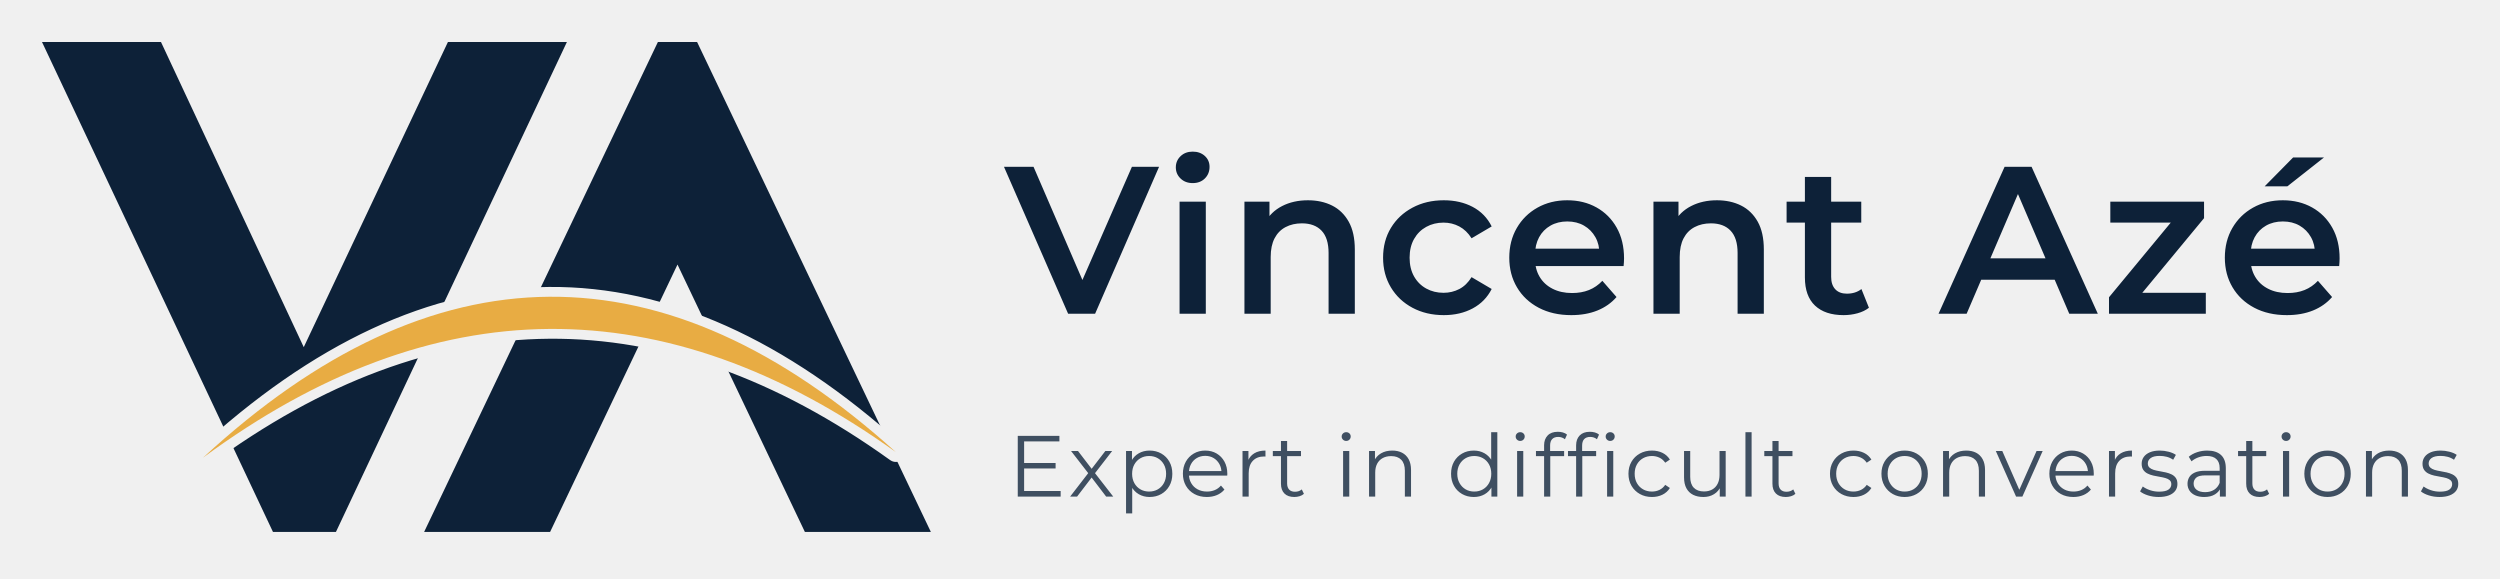
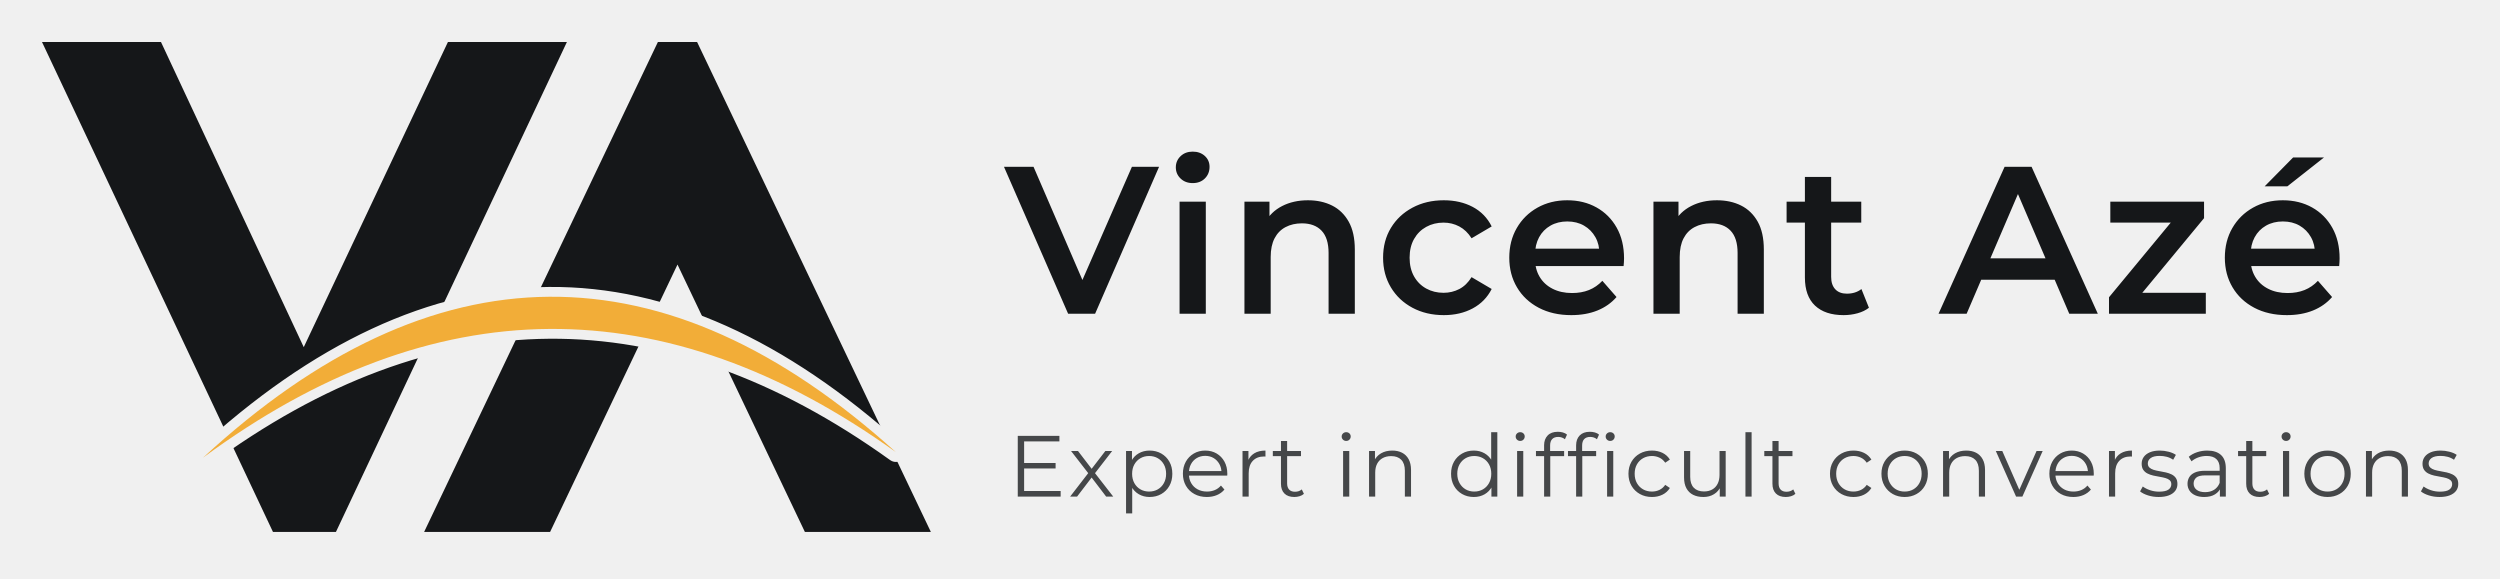
<svg xmlns="http://www.w3.org/2000/svg" viewBox="-30 -30 1786 413" width="1786" height="413" role="img" aria-label="Vincent Azé, expert in difficult conversations">
  <defs>
    <mask id="m-on-light-hd" maskUnits="userSpaceOnUse" x="-40" y="-40" width="720" height="433">
      <rect x="-40" y="-40" width="720" height="433" fill="#fff" />
      <path d="M115,297 Q362,69 610,293 Q362,115 115,297Z" fill="#000" stroke="#000" stroke-width="14" stroke-linejoin="round" />
    </mask>
  </defs>
-   <g mask="url(#m-on-light-hd)" fill="#0D2138">
+   <g mask="url(#m-on-light-hd)" fill="#151719">
    <path d="M0,0 L85,0 L187,218 L290,0 L375,0 L210,350 L165,350Z" />
    <path d="M273,350 L440,0 L468,0 L635,350 L545,350 L454,159 L363,350Z" />
  </g>
-   <path d="M115,297 Q362,69 610,293 Q362,115 115,297Z" fill="#E8AC43" />
-   <path transform="translate(688,194.15) scale(1.5)" d="M30.05 0 -0.51 -70H13.57L40.9 -6.72H32.76L60.43 -70H73.36L42.89 0Z M83.12 0V-53.39H95.62V0ZM89.37 -62.23Q85.87 -62.23 83.61 -64.4Q81.34 -66.57 81.34 -69.73Q81.34 -72.89 83.61 -75.06Q85.87 -77.22 89.37 -77.22Q92.87 -77.22 95.14 -75.17Q97.4 -73.11 97.4 -69.96Q97.4 -66.67 95.18 -64.45Q92.96 -62.23 89.37 -62.23Z M114.02 0V-53.39H125.94V-38.96L123.82 -43.39Q126.59 -48.54 131.95 -51.29Q137.31 -54.05 144.27 -54.05Q150.75 -54.05 155.76 -51.54Q160.77 -49.03 163.68 -43.85Q166.59 -38.67 166.59 -30.59V0H154.09V-28.95Q154.09 -36.06 150.76 -39.56Q147.44 -43.06 141.38 -43.06Q136.99 -43.06 133.6 -41.27Q130.21 -39.48 128.37 -35.94Q126.52 -32.41 126.52 -27.01V0Z M208.96 0.65Q200.6 0.65 194.04 -2.86Q187.48 -6.37 183.77 -12.56Q180.05 -18.75 180.05 -26.7Q180.05 -34.74 183.77 -40.88Q187.48 -47.02 194.04 -50.53Q200.6 -54.05 208.96 -54.05Q216.78 -54.05 222.75 -50.88Q228.72 -47.71 231.77 -41.59L222.19 -35.95Q219.79 -39.75 216.34 -41.58Q212.89 -43.41 208.86 -43.41Q204.27 -43.41 200.6 -41.38Q196.92 -39.36 194.8 -35.61Q192.68 -31.87 192.68 -26.7Q192.68 -21.54 194.8 -17.79Q196.92 -14.04 200.6 -12.01Q204.27 -9.98 208.86 -9.98Q212.89 -9.98 216.34 -11.77Q219.79 -13.56 222.19 -17.44L231.77 -11.8Q228.72 -5.77 222.75 -2.56Q216.78 0.65 208.96 0.65Z M269.68 0.65Q260.82 0.65 254.15 -2.87Q247.48 -6.4 243.82 -12.59Q240.15 -18.78 240.15 -26.7Q240.15 -34.66 243.73 -40.84Q247.3 -47.02 253.56 -50.53Q259.83 -54.05 267.76 -54.05Q275.6 -54.05 281.71 -50.63Q287.82 -47.21 291.31 -41Q294.81 -34.78 294.81 -26.36Q294.81 -25.59 294.75 -24.58Q294.7 -23.56 294.6 -22.71H250.15V-31H288L283.07 -28.36Q283.15 -32.95 281.18 -36.46Q279.2 -39.98 275.76 -41.97Q272.33 -43.96 267.78 -43.96Q263.24 -43.96 259.76 -41.97Q256.27 -39.98 254.34 -36.42Q252.42 -32.86 252.42 -28.1V-26.09Q252.42 -21.28 254.6 -17.61Q256.78 -13.93 260.78 -11.9Q264.77 -9.87 270.04 -9.87Q274.53 -9.87 278.11 -11.3Q281.7 -12.74 284.48 -15.69L291.23 -7.97Q287.58 -3.76 282.12 -1.55Q276.67 0.65 269.68 0.65Z M308.82 0V-53.39H320.74V-38.96L318.62 -43.39Q321.39 -48.54 326.75 -51.29Q332.11 -54.05 339.07 -54.05Q345.55 -54.05 350.56 -51.54Q355.57 -49.03 358.48 -43.85Q361.39 -38.67 361.39 -30.59V0H348.89V-28.95Q348.89 -36.06 345.56 -39.56Q342.24 -43.06 336.18 -43.06Q331.79 -43.06 328.4 -41.27Q325.01 -39.48 323.17 -35.94Q321.32 -32.41 321.32 -27.01V0Z M399.37 0.65Q390.59 0.65 385.77 -3.88Q380.95 -8.42 380.95 -17.28V-65.17H393.45V-17.57Q393.45 -13.76 395.41 -11.67Q397.37 -9.57 400.94 -9.57Q405.06 -9.57 407.87 -11.77L411.44 -2.86Q409.19 -1.1 405.97 -0.22Q402.76 0.65 399.37 0.65ZM372.23 -43.42V-53.39H407.79V-43.42Z M444.59 0 476.06 -70H488.9L520.46 0H506.86L479.82 -63.07H485.01L457.97 0ZM459.14 -16.21 462.61 -26.41H500.38L503.95 -16.21Z M525.78 0V-7.86L558.71 -47.66L561.02 -43.42H526.41V-53.39H571.05V-45.53L538.12 -5.73L535.64 -9.97H571.89V0Z M610.48 0.65Q601.62 0.65 594.95 -2.87Q588.28 -6.4 584.62 -12.59Q580.95 -18.78 580.95 -26.7Q580.95 -34.66 584.53 -40.84Q588.1 -47.02 594.36 -50.53Q600.63 -54.05 608.56 -54.05Q616.4 -54.05 622.51 -50.63Q628.62 -47.21 632.11 -41Q635.61 -34.78 635.61 -26.36Q635.61 -25.59 635.55 -24.58Q635.5 -23.56 635.4 -22.71H590.95V-31H628.8L623.87 -28.36Q623.95 -32.95 621.98 -36.46Q620 -39.98 616.56 -41.97Q613.13 -43.96 608.58 -43.96Q604.04 -43.96 600.56 -41.97Q597.07 -39.98 595.14 -36.42Q593.22 -32.86 593.22 -28.1V-26.09Q593.22 -21.28 595.4 -17.61Q597.58 -13.93 601.58 -11.9Q605.57 -9.87 610.84 -9.87Q615.33 -9.87 618.91 -11.3Q622.5 -12.74 625.28 -15.69L632.03 -7.97Q628.38 -3.76 622.92 -1.55Q617.47 0.65 610.48 0.65ZM599.92 -60.7 613.47 -74.44H628.18L610.74 -60.7Z" fill="#0D2138" />
-   <path transform="translate(690,324.76) scale(0.62)" d="M11.43 0V-70H59.42V-63.57H18.76V-6.43H60.86V0ZM18.03 -32.39V-38.71H55.03V-32.39Z M71.79 0 94.03 -28.84 93.93 -25.31 72.82 -52.55H80.82L98.1 -30.02L95.09 -30.08L112.38 -52.55H120.22L98.91 -25.02L99.01 -28.83L121.43 0H113.28L95.01 -23.96L97.83 -23.62L79.79 0Z M163.3 0.47Q156.54 0.47 151.02 -2.65Q145.51 -5.78 142.26 -11.76Q139.01 -17.75 139.01 -26.25Q139.01 -34.86 142.2 -40.82Q145.39 -46.77 150.91 -49.9Q156.42 -53.02 163.3 -53.02Q170.85 -53.02 176.78 -49.64Q182.7 -46.26 186.12 -40.25Q189.53 -34.24 189.53 -26.25Q189.53 -18.31 186.12 -12.3Q182.7 -6.29 176.78 -2.91Q170.85 0.47 163.3 0.47ZM136.21 19.4V-52.55H143.03V-36.72L142.31 -26.15L143.31 -15.58V19.4ZM162.79 -5.79Q168.37 -5.79 172.8 -8.33Q177.22 -10.87 179.8 -15.52Q182.37 -20.17 182.37 -26.25Q182.37 -32.43 179.8 -37.03Q177.22 -41.63 172.8 -44.2Q168.37 -46.76 162.79 -46.76Q157.21 -46.76 152.78 -44.2Q148.35 -41.63 145.77 -37.03Q143.2 -32.43 143.2 -26.25Q143.2 -20.17 145.77 -15.52Q148.35 -10.87 152.78 -8.33Q157.21 -5.79 162.79 -5.79Z M229.32 0.47Q221.14 0.47 214.92 -2.97Q208.69 -6.4 205.2 -12.46Q201.71 -18.53 201.71 -26.3Q201.71 -34.11 205.03 -40.13Q208.36 -46.15 214.21 -49.58Q220.05 -53.02 227.42 -53.02Q234.79 -53.02 240.55 -49.66Q246.31 -46.29 249.6 -40.27Q252.89 -34.24 252.89 -26.29Q252.89 -25.85 252.86 -25.27Q252.84 -24.68 252.78 -24.14H207.11V-29.44H249.02L246.18 -27.32Q246.23 -32.99 243.79 -37.42Q241.34 -41.86 237.13 -44.39Q232.91 -46.93 227.42 -46.93Q221.97 -46.93 217.71 -44.39Q213.44 -41.86 211.05 -37.4Q208.65 -32.93 208.65 -27.15V-25.96Q208.65 -20.05 211.3 -15.48Q213.94 -10.92 218.66 -8.35Q223.38 -5.79 229.49 -5.79Q234.35 -5.79 238.49 -7.51Q242.63 -9.23 245.56 -12.72L249.57 -8.09Q246.05 -3.89 240.83 -1.71Q235.6 0.47 229.32 0.47Z M270.41 0V-52.55H277.23V-38.19L276.52 -40.7Q278.73 -46.65 283.93 -49.84Q289.12 -53.02 296.85 -53.02V-46.09Q296.41 -46.15 296 -46.18Q295.6 -46.2 295.17 -46.2Q286.95 -46.2 282.23 -41.16Q277.51 -36.12 277.51 -26.84V0Z M330.1 0.47Q322.7 0.47 318.7 -3.54Q314.71 -7.55 314.71 -14.84V-64.08H321.81V-15.22Q321.81 -10.57 324.14 -8.07Q326.47 -5.57 330.88 -5.57Q335.57 -5.57 338.69 -8.26L341.16 -3.17Q339.14 -1.33 336.16 -0.43Q333.18 0.47 330.1 0.47ZM305.33 -46.63V-52.55H337.78V-46.63Z M386.31 0V-52.55H393.41V0ZM389.86 -64.13Q387.67 -64.13 386.17 -65.61Q384.66 -67.09 384.66 -69.17Q384.66 -71.29 386.17 -72.74Q387.67 -74.2 389.86 -74.2Q392.1 -74.2 393.58 -72.8Q395.07 -71.4 395.07 -69.28Q395.07 -67.15 393.61 -65.64Q392.15 -64.13 389.86 -64.13Z M416.21 0V-52.55H423.03V-38.13L421.92 -40.76Q424.45 -46.54 429.91 -49.78Q435.37 -53.02 442.97 -53.02Q449.43 -53.02 454.26 -50.54Q459.08 -48.06 461.83 -43.06Q464.58 -38.07 464.58 -30.5V0H457.48V-29.76Q457.48 -38.12 453.35 -42.38Q449.21 -46.64 441.71 -46.64Q436.1 -46.64 431.94 -44.38Q427.78 -42.11 425.54 -37.87Q423.31 -33.62 423.31 -27.59V0Z M536.94 0.47Q529.44 0.47 523.49 -2.91Q517.53 -6.29 514.12 -12.32Q510.71 -18.36 510.71 -26.3Q510.71 -34.28 514.12 -40.27Q517.53 -46.26 523.49 -49.64Q529.44 -53.02 536.94 -53.02Q543.76 -53.02 549.24 -49.9Q554.73 -46.77 557.98 -40.84Q561.23 -34.9 561.23 -26.3Q561.23 -17.79 558.04 -11.78Q554.84 -5.78 549.36 -2.65Q543.87 0.47 536.94 0.47ZM537.45 -5.79Q543.03 -5.79 547.46 -8.35Q551.89 -10.92 554.46 -15.57Q557.04 -20.22 557.04 -26.3Q557.04 -32.48 554.46 -37.08Q551.89 -41.68 547.46 -44.22Q543.03 -46.76 537.45 -46.76Q531.87 -46.76 527.46 -44.22Q523.06 -41.68 520.46 -37.08Q517.86 -32.48 517.86 -26.3Q517.86 -20.22 520.46 -15.57Q523.06 -10.92 527.46 -8.35Q531.87 -5.79 537.45 -5.79ZM557.21 0V-15.83L557.92 -26.4L556.92 -36.97V-74.2H564.02V0Z M586.81 0V-52.55H593.91V0ZM590.36 -64.13Q588.17 -64.13 586.67 -65.61Q585.16 -67.09 585.16 -69.17Q585.16 -71.29 586.67 -72.74Q588.17 -74.2 590.36 -74.2Q592.6 -74.2 594.08 -72.8Q595.57 -71.4 595.57 -69.28Q595.57 -67.15 594.11 -65.64Q592.65 -64.13 590.36 -64.13Z M617.91 0V-59.08Q617.91 -66.14 622.01 -70.41Q626.11 -74.67 633.75 -74.67Q636.78 -74.67 639.59 -73.88Q642.39 -73.1 644.31 -71.42L641.89 -66.06Q640.4 -67.37 638.38 -68.06Q636.35 -68.75 634.14 -68.75Q629.56 -68.75 627.2 -66.22Q624.84 -63.68 624.84 -58.81V-50.78L625.01 -47.47V0ZM608.53 -46.63V-52.55H640.98V-46.63Z M654.81 0V-59.08Q654.81 -66.14 658.91 -70.41Q663.01 -74.67 670.65 -74.67Q673.68 -74.67 676.49 -73.88Q679.29 -73.1 681.21 -71.42L678.79 -66.06Q677.3 -67.37 675.28 -68.06Q673.25 -68.75 671.04 -68.75Q666.46 -68.75 664.1 -66.22Q661.74 -63.68 661.74 -58.81V-50.78L661.91 -47.47V0ZM645.43 -46.63V-52.55H677.88V-46.63Z M690.51 0V-52.55H697.61V0ZM694.06 -64.13Q691.87 -64.13 690.37 -65.61Q688.86 -67.09 688.86 -69.17Q688.86 -71.29 690.37 -72.74Q691.87 -74.2 694.06 -74.2Q696.3 -74.2 697.78 -72.8Q699.27 -71.4 699.27 -69.28Q699.27 -67.15 697.81 -65.64Q696.35 -64.13 694.06 -64.13Z M742.21 0.47Q734.4 0.47 728.25 -2.97Q722.1 -6.4 718.61 -12.44Q715.11 -18.48 715.11 -26.3Q715.11 -34.17 718.61 -40.18Q722.1 -46.19 728.25 -49.61Q734.4 -53.02 742.21 -53.02Q748.88 -53.02 754.27 -50.41Q759.66 -47.8 762.85 -42.64L757.48 -39.04Q754.76 -42.97 750.77 -44.86Q746.78 -46.76 742.15 -46.76Q736.47 -46.76 731.96 -44.22Q727.46 -41.68 724.86 -37.08Q722.26 -32.48 722.26 -26.3Q722.26 -20.12 724.86 -15.52Q727.46 -10.92 731.96 -8.35Q736.47 -5.79 742.15 -5.79Q746.78 -5.79 750.77 -7.68Q754.76 -9.57 757.48 -13.51L762.85 -9.91Q759.66 -4.81 754.27 -2.17Q748.88 0.47 742.21 0.47Z M801.45 0.47Q794.68 0.47 789.67 -2.01Q784.67 -4.49 781.92 -9.51Q779.17 -14.54 779.17 -22.05V-52.55H786.27V-22.79Q786.27 -14.43 790.42 -10.17Q794.57 -5.91 802.14 -5.91Q807.62 -5.91 811.64 -8.17Q815.66 -10.44 817.85 -14.73Q820.04 -19.03 820.04 -24.96V-52.55H827.14V0H820.32V-14.37L821.43 -11.75Q818.94 -6.01 813.69 -2.77Q808.43 0.47 801.45 0.47Z M849.91 0V-74.2H857.01V0Z M896.4 0.47Q889 0.47 885 -3.54Q881.01 -7.55 881.01 -14.84V-64.08H888.11V-15.22Q888.11 -10.57 890.44 -8.07Q892.77 -5.57 897.18 -5.57Q901.87 -5.57 904.99 -8.26L907.46 -3.17Q905.44 -1.33 902.46 -0.43Q899.48 0.47 896.4 0.47ZM871.63 -46.63V-52.55H904.08V-46.63Z M974.41 0.47Q966.6 0.47 960.45 -2.97Q954.3 -6.4 950.81 -12.44Q947.31 -18.48 947.31 -26.3Q947.31 -34.17 950.81 -40.18Q954.3 -46.19 960.45 -49.61Q966.6 -53.02 974.41 -53.02Q981.08 -53.02 986.47 -50.41Q991.86 -47.8 995.05 -42.64L989.68 -39.04Q986.96 -42.97 982.97 -44.86Q978.98 -46.76 974.35 -46.76Q968.67 -46.76 964.16 -44.22Q959.66 -41.68 957.06 -37.08Q954.46 -32.48 954.46 -26.3Q954.46 -20.12 957.06 -15.52Q959.66 -10.92 964.16 -8.35Q968.67 -5.79 974.35 -5.79Q978.98 -5.79 982.97 -7.68Q986.96 -9.57 989.68 -13.51L995.05 -9.91Q991.86 -4.81 986.47 -2.17Q981.08 0.47 974.41 0.47Z M1033.35 0.47Q1025.66 0.47 1019.63 -2.97Q1013.6 -6.4 1010.11 -12.47Q1006.61 -18.55 1006.61 -26.31Q1006.61 -34.17 1010.12 -40.16Q1013.62 -46.15 1019.63 -49.59Q1025.64 -53.02 1033.35 -53.02Q1041.06 -53.02 1047.12 -49.59Q1053.18 -46.16 1056.64 -40.17Q1060.09 -34.19 1060.09 -26.31Q1060.09 -18.53 1056.64 -12.46Q1053.2 -6.4 1047.11 -2.97Q1041.03 0.47 1033.35 0.47ZM1033.35 -5.79Q1038.99 -5.79 1043.42 -8.35Q1047.84 -10.92 1050.39 -15.57Q1052.94 -20.22 1052.94 -26.3Q1052.94 -32.48 1050.39 -37.08Q1047.84 -41.68 1043.42 -44.22Q1038.99 -46.76 1033.38 -46.76Q1027.77 -46.76 1023.36 -44.22Q1018.96 -41.68 1016.36 -37.08Q1013.76 -32.48 1013.76 -26.3Q1013.76 -20.22 1016.36 -15.57Q1018.96 -10.92 1023.36 -8.35Q1027.76 -5.79 1033.35 -5.79Z M1077.61 0V-52.55H1084.43V-38.13L1083.32 -40.76Q1085.85 -46.54 1091.31 -49.78Q1096.77 -53.02 1104.37 -53.02Q1110.83 -53.02 1115.66 -50.54Q1120.48 -48.06 1123.23 -43.06Q1125.98 -38.07 1125.98 -30.5V0H1118.88V-29.76Q1118.88 -38.12 1114.75 -42.38Q1110.61 -46.64 1103.11 -46.64Q1097.5 -46.64 1093.34 -44.38Q1089.18 -42.11 1086.94 -37.87Q1084.71 -33.62 1084.71 -27.59V0Z M1161.74 0 1138.39 -52.55H1145.85L1167.22 -3.84H1163.7L1185.35 -52.55H1192.41L1169.01 0Z M1227.72 0.47Q1219.54 0.47 1213.32 -2.97Q1207.09 -6.4 1203.6 -12.46Q1200.11 -18.53 1200.11 -26.3Q1200.11 -34.11 1203.43 -40.13Q1206.76 -46.15 1212.61 -49.58Q1218.45 -53.02 1225.82 -53.02Q1233.19 -53.02 1238.95 -49.66Q1244.71 -46.29 1248 -40.27Q1251.29 -34.24 1251.29 -26.29Q1251.29 -25.85 1251.26 -25.27Q1251.24 -24.68 1251.18 -24.14H1205.51V-29.44H1247.42L1244.58 -27.32Q1244.63 -32.99 1242.19 -37.42Q1239.74 -41.86 1235.53 -44.39Q1231.31 -46.93 1225.82 -46.93Q1220.37 -46.93 1216.11 -44.39Q1211.84 -41.86 1209.45 -37.4Q1207.05 -32.93 1207.05 -27.15V-25.96Q1207.05 -20.05 1209.7 -15.48Q1212.34 -10.92 1217.06 -8.35Q1221.78 -5.79 1227.89 -5.79Q1232.75 -5.79 1236.89 -7.51Q1241.03 -9.23 1243.96 -12.72L1247.97 -8.09Q1244.45 -3.89 1239.23 -1.71Q1234 0.47 1227.72 0.47Z M1268.81 0V-52.55H1275.63V-38.19L1274.92 -40.7Q1277.13 -46.65 1282.33 -49.84Q1287.52 -53.02 1295.25 -53.02V-46.09Q1294.81 -46.15 1294.4 -46.18Q1294 -46.2 1293.57 -46.2Q1285.35 -46.2 1280.63 -41.16Q1275.91 -36.12 1275.91 -26.84V0Z M1326.02 0.47Q1319.5 0.47 1313.68 -1.39Q1307.87 -3.25 1304.63 -6.01L1307.76 -11.63Q1310.96 -9.16 1315.96 -7.42Q1320.96 -5.68 1326.48 -5.68Q1333.98 -5.68 1337.3 -8.03Q1340.62 -10.38 1340.62 -14.29Q1340.62 -17.2 1338.77 -18.84Q1336.93 -20.48 1333.89 -21.34Q1330.86 -22.21 1327.2 -22.8Q1323.54 -23.38 1319.88 -24.21Q1316.22 -25.04 1313.19 -26.58Q1310.15 -28.11 1308.31 -30.8Q1306.46 -33.49 1306.46 -37.96Q1306.46 -42.31 1308.9 -45.71Q1311.34 -49.11 1315.98 -51.06Q1320.63 -53.02 1327.31 -53.02Q1332.4 -53.02 1337.52 -51.68Q1342.65 -50.35 1345.89 -48.06L1342.76 -42.44Q1339.32 -44.82 1335.32 -45.85Q1331.32 -46.87 1327.26 -46.87Q1320.23 -46.87 1316.89 -44.42Q1313.55 -41.97 1313.55 -38.25Q1313.55 -35.18 1315.39 -33.47Q1317.24 -31.76 1320.27 -30.81Q1323.31 -29.87 1326.97 -29.28Q1330.63 -28.7 1334.26 -27.87Q1337.9 -27.04 1340.94 -25.55Q1343.97 -24.07 1345.82 -21.45Q1347.66 -18.83 1347.66 -14.46Q1347.66 -9.94 1345.11 -6.57Q1342.55 -3.21 1337.74 -1.37Q1332.92 0.47 1326.02 0.47Z M1396.6 0V-11.56L1396.32 -13.55V-32.89Q1396.32 -39.63 1392.54 -43.22Q1388.77 -46.81 1381.39 -46.81Q1376.27 -46.81 1371.7 -45.13Q1367.12 -43.44 1363.89 -40.63L1360.74 -45.89Q1364.72 -49.27 1370.33 -51.15Q1375.94 -53.02 1382.08 -53.02Q1392.33 -53.02 1397.87 -47.94Q1403.42 -42.86 1403.42 -32.6V0ZM1378.49 0.47Q1372.57 0.47 1368.25 -1.44Q1363.92 -3.36 1361.6 -6.83Q1359.28 -10.3 1359.28 -14.77Q1359.28 -18.86 1361.23 -22.24Q1363.18 -25.62 1367.63 -27.68Q1372.08 -29.74 1379.61 -29.74H1397.7V-24.44H1379.85Q1372.18 -24.44 1369.25 -21.75Q1366.32 -19.05 1366.32 -15.04Q1366.32 -10.48 1369.83 -7.8Q1373.34 -5.11 1379.56 -5.11Q1385.65 -5.11 1389.96 -7.85Q1394.27 -10.6 1396.32 -15.76L1397.88 -10.89Q1395.9 -5.66 1390.96 -2.59Q1386.02 0.47 1378.49 0.47Z M1442.3 0.47Q1434.9 0.47 1430.9 -3.54Q1426.91 -7.55 1426.91 -14.84V-64.08H1434.01V-15.22Q1434.01 -10.57 1436.34 -8.07Q1438.67 -5.57 1443.08 -5.57Q1447.77 -5.57 1450.89 -8.26L1453.36 -3.17Q1451.34 -1.33 1448.36 -0.43Q1445.38 0.47 1442.3 0.47ZM1417.53 -46.63V-52.55H1449.98V-46.63Z M1469.31 0V-52.55H1476.41V0ZM1472.86 -64.13Q1470.67 -64.13 1469.17 -65.61Q1467.66 -67.09 1467.66 -69.17Q1467.66 -71.29 1469.17 -72.74Q1470.67 -74.2 1472.86 -74.2Q1475.1 -74.2 1476.58 -72.8Q1478.07 -71.4 1478.07 -69.28Q1478.07 -67.15 1476.61 -65.64Q1475.15 -64.13 1472.86 -64.13Z M1520.65 0.47Q1512.96 0.47 1506.93 -2.97Q1500.9 -6.4 1497.41 -12.47Q1493.91 -18.55 1493.91 -26.31Q1493.91 -34.17 1497.42 -40.16Q1500.92 -46.15 1506.93 -49.59Q1512.94 -53.02 1520.65 -53.02Q1528.36 -53.02 1534.42 -49.59Q1540.48 -46.16 1543.94 -40.17Q1547.39 -34.19 1547.39 -26.31Q1547.39 -18.53 1543.94 -12.46Q1540.5 -6.4 1534.41 -2.97Q1528.33 0.47 1520.65 0.47ZM1520.65 -5.79Q1526.29 -5.79 1530.72 -8.35Q1535.14 -10.92 1537.69 -15.57Q1540.24 -20.22 1540.24 -26.3Q1540.24 -32.48 1537.69 -37.08Q1535.14 -41.68 1530.72 -44.22Q1526.29 -46.76 1520.68 -46.76Q1515.07 -46.76 1510.66 -44.22Q1506.26 -41.68 1503.66 -37.08Q1501.06 -32.48 1501.06 -26.3Q1501.06 -20.22 1503.66 -15.57Q1506.26 -10.92 1510.66 -8.35Q1515.06 -5.79 1520.65 -5.79Z M1564.91 0V-52.55H1571.73V-38.13L1570.62 -40.76Q1573.15 -46.54 1578.61 -49.78Q1584.07 -53.02 1591.67 -53.02Q1598.13 -53.02 1602.96 -50.54Q1607.78 -48.06 1610.53 -43.06Q1613.28 -38.07 1613.28 -30.5V0H1606.18V-29.76Q1606.18 -38.12 1602.05 -42.38Q1597.91 -46.64 1590.41 -46.64Q1584.8 -46.64 1580.64 -44.38Q1576.48 -42.11 1574.24 -37.87Q1572.01 -33.62 1572.01 -27.59V0Z M1649.62 0.47Q1643.1 0.47 1637.28 -1.39Q1631.47 -3.25 1628.23 -6.01L1631.36 -11.63Q1634.56 -9.16 1639.56 -7.42Q1644.56 -5.68 1650.08 -5.68Q1657.58 -5.68 1660.9 -8.03Q1664.22 -10.38 1664.22 -14.29Q1664.22 -17.2 1662.37 -18.84Q1660.53 -20.48 1657.49 -21.34Q1654.46 -22.21 1650.8 -22.8Q1647.14 -23.38 1643.48 -24.21Q1639.82 -25.04 1636.79 -26.58Q1633.75 -28.11 1631.91 -30.8Q1630.06 -33.49 1630.06 -37.96Q1630.06 -42.31 1632.5 -45.71Q1634.94 -49.11 1639.58 -51.06Q1644.23 -53.02 1650.91 -53.02Q1656 -53.02 1661.12 -51.68Q1666.25 -50.35 1669.49 -48.06L1666.36 -42.44Q1662.92 -44.82 1658.92 -45.85Q1654.92 -46.87 1650.86 -46.87Q1643.83 -46.87 1640.49 -44.42Q1637.15 -41.97 1637.15 -38.25Q1637.15 -35.18 1638.99 -33.47Q1640.84 -31.76 1643.87 -30.81Q1646.91 -29.87 1650.57 -29.28Q1654.23 -28.7 1657.86 -27.87Q1661.5 -27.04 1664.54 -25.55Q1667.57 -24.07 1669.42 -21.45Q1671.26 -18.83 1671.26 -14.46Q1671.26 -9.94 1668.71 -6.57Q1666.15 -3.21 1661.34 -1.37Q1656.52 0.47 1649.62 0.47Z" fill="#0D2138" opacity=".78" />
+   <path d="M115,297 Q362,69 610,293 Q362,115 115,297Z" fill="#F2AD38" />
+   <path transform="translate(688,194.15) scale(1.5)" d="M30.05 0 -0.51 -70H13.57L40.9 -6.72H32.76L60.43 -70H73.36L42.89 0Z M83.12 0V-53.39H95.62V0ZM89.37 -62.23Q85.87 -62.23 83.61 -64.4Q81.34 -66.57 81.34 -69.73Q81.34 -72.89 83.61 -75.06Q85.87 -77.22 89.37 -77.22Q92.87 -77.22 95.14 -75.17Q97.4 -73.11 97.4 -69.96Q97.4 -66.67 95.18 -64.45Q92.96 -62.23 89.37 -62.23Z M114.02 0V-53.39H125.94V-38.96L123.82 -43.39Q126.59 -48.54 131.95 -51.29Q137.31 -54.05 144.27 -54.05Q150.75 -54.05 155.76 -51.54Q160.77 -49.03 163.68 -43.85Q166.59 -38.67 166.59 -30.59V0H154.09V-28.95Q154.09 -36.06 150.76 -39.56Q147.44 -43.06 141.38 -43.06Q136.99 -43.06 133.6 -41.27Q130.21 -39.48 128.37 -35.94Q126.52 -32.41 126.52 -27.01V0Z M208.96 0.65Q200.6 0.65 194.04 -2.86Q187.48 -6.37 183.77 -12.56Q180.05 -18.75 180.05 -26.7Q180.05 -34.74 183.77 -40.88Q187.48 -47.02 194.04 -50.53Q200.6 -54.05 208.96 -54.05Q216.78 -54.05 222.75 -50.88Q228.72 -47.71 231.77 -41.59L222.19 -35.95Q219.79 -39.75 216.34 -41.58Q212.89 -43.41 208.86 -43.41Q204.27 -43.41 200.6 -41.38Q196.92 -39.36 194.8 -35.61Q192.68 -31.87 192.68 -26.7Q192.68 -21.54 194.8 -17.79Q196.92 -14.04 200.6 -12.01Q204.27 -9.98 208.86 -9.98Q212.89 -9.98 216.34 -11.77Q219.79 -13.56 222.19 -17.44L231.77 -11.8Q228.72 -5.77 222.75 -2.56Q216.78 0.65 208.96 0.65Z M269.68 0.65Q260.82 0.65 254.15 -2.87Q247.48 -6.4 243.82 -12.59Q240.15 -18.78 240.15 -26.7Q240.15 -34.66 243.73 -40.84Q247.3 -47.02 253.56 -50.53Q259.83 -54.05 267.76 -54.05Q275.6 -54.05 281.71 -50.63Q287.82 -47.21 291.31 -41Q294.81 -34.78 294.81 -26.36Q294.81 -25.59 294.75 -24.58Q294.7 -23.56 294.6 -22.71H250.15V-31H288L283.07 -28.36Q283.15 -32.95 281.18 -36.46Q279.2 -39.98 275.76 -41.97Q272.33 -43.96 267.78 -43.96Q263.24 -43.96 259.76 -41.97Q256.27 -39.98 254.34 -36.42Q252.42 -32.86 252.42 -28.1V-26.09Q252.42 -21.28 254.6 -17.61Q256.78 -13.93 260.78 -11.9Q264.77 -9.87 270.04 -9.87Q274.53 -9.87 278.11 -11.3Q281.7 -12.74 284.48 -15.69L291.23 -7.97Q287.58 -3.76 282.12 -1.55Q276.67 0.65 269.68 0.65Z M308.82 0V-53.39H320.74V-38.96L318.62 -43.39Q321.39 -48.54 326.75 -51.29Q332.11 -54.05 339.07 -54.05Q345.55 -54.05 350.56 -51.54Q355.57 -49.03 358.48 -43.85Q361.39 -38.67 361.39 -30.59V0H348.89V-28.95Q348.89 -36.06 345.56 -39.56Q342.24 -43.06 336.18 -43.06Q331.79 -43.06 328.4 -41.27Q325.01 -39.48 323.17 -35.94Q321.32 -32.41 321.32 -27.01V0Z M399.37 0.65Q390.59 0.65 385.77 -3.88Q380.95 -8.42 380.95 -17.28V-65.17H393.45V-17.57Q393.45 -13.76 395.41 -11.67Q397.37 -9.57 400.94 -9.57Q405.06 -9.57 407.87 -11.77L411.44 -2.86Q409.19 -1.1 405.97 -0.22Q402.76 0.65 399.37 0.65ZM372.23 -43.42V-53.39H407.79V-43.42Z M444.59 0 476.06 -70H488.9L520.46 0H506.86L479.82 -63.07H485.01L457.97 0ZM459.14 -16.21 462.61 -26.41H500.38L503.95 -16.21Z M525.78 0V-7.86L558.71 -47.66L561.02 -43.42H526.41V-53.39H571.05V-45.53L538.12 -5.73L535.64 -9.97H571.89V0Z M610.48 0.65Q601.62 0.65 594.95 -2.87Q588.28 -6.4 584.62 -12.59Q580.95 -18.78 580.95 -26.7Q580.95 -34.66 584.53 -40.84Q588.1 -47.02 594.36 -50.53Q600.63 -54.05 608.56 -54.05Q616.4 -54.05 622.51 -50.63Q628.62 -47.21 632.11 -41Q635.61 -34.78 635.61 -26.36Q635.61 -25.59 635.55 -24.58Q635.5 -23.56 635.4 -22.71H590.95V-31H628.8L623.87 -28.36Q623.95 -32.95 621.98 -36.46Q620 -39.98 616.56 -41.97Q613.13 -43.96 608.58 -43.96Q604.04 -43.96 600.56 -41.97Q597.07 -39.98 595.14 -36.42Q593.22 -32.86 593.22 -28.1V-26.09Q593.22 -21.28 595.4 -17.61Q597.58 -13.93 601.58 -11.9Q605.57 -9.87 610.84 -9.87Q615.33 -9.87 618.91 -11.3Q622.5 -12.74 625.28 -15.69L632.03 -7.97Q628.38 -3.76 622.92 -1.55Q617.47 0.65 610.48 0.65ZM599.92 -60.7 613.47 -74.44H628.18L610.74 -60.7Z" fill="#151719" />
+   <path transform="translate(690,324.76) scale(0.62)" d="M11.43 0V-70H59.42V-63.57H18.76V-6.43H60.86V0ZM18.03 -32.39V-38.71H55.03V-32.39Z M71.79 0 94.03 -28.84 93.93 -25.31 72.82 -52.55H80.82L98.1 -30.02L95.09 -30.08L112.38 -52.55H120.22L98.91 -25.02L99.01 -28.83L121.43 0H113.28L95.01 -23.96L97.83 -23.62L79.79 0Z M163.3 0.47Q156.54 0.47 151.02 -2.65Q145.51 -5.78 142.26 -11.76Q139.01 -17.75 139.01 -26.25Q139.01 -34.86 142.2 -40.82Q145.39 -46.77 150.91 -49.9Q156.42 -53.02 163.3 -53.02Q170.85 -53.02 176.78 -49.64Q182.7 -46.26 186.12 -40.25Q189.53 -34.24 189.53 -26.25Q189.53 -18.31 186.12 -12.3Q182.7 -6.29 176.78 -2.91Q170.85 0.47 163.3 0.47ZM136.21 19.4V-52.55H143.03V-36.72L142.31 -26.15L143.31 -15.58V19.4ZM162.79 -5.79Q168.37 -5.79 172.8 -8.33Q177.22 -10.87 179.8 -15.52Q182.37 -20.17 182.37 -26.25Q182.37 -32.43 179.8 -37.03Q177.22 -41.63 172.8 -44.2Q168.37 -46.76 162.79 -46.76Q157.21 -46.76 152.78 -44.2Q148.35 -41.63 145.77 -37.03Q143.2 -32.43 143.2 -26.25Q143.2 -20.17 145.77 -15.52Q148.35 -10.87 152.78 -8.33Q157.21 -5.79 162.79 -5.79Z M229.32 0.47Q221.14 0.47 214.92 -2.97Q208.69 -6.4 205.2 -12.46Q201.71 -18.53 201.71 -26.3Q201.71 -34.11 205.03 -40.13Q208.36 -46.15 214.21 -49.58Q220.05 -53.02 227.42 -53.02Q234.79 -53.02 240.55 -49.66Q246.31 -46.29 249.6 -40.27Q252.89 -34.24 252.89 -26.29Q252.89 -25.85 252.86 -25.27Q252.84 -24.68 252.78 -24.14H207.11V-29.44H249.02L246.18 -27.32Q246.23 -32.99 243.79 -37.42Q241.34 -41.86 237.13 -44.39Q232.91 -46.93 227.42 -46.93Q221.97 -46.93 217.71 -44.39Q213.44 -41.86 211.05 -37.4Q208.65 -32.93 208.65 -27.15V-25.96Q208.65 -20.05 211.3 -15.48Q213.94 -10.92 218.66 -8.35Q223.38 -5.79 229.49 -5.79Q234.35 -5.79 238.49 -7.51Q242.63 -9.23 245.56 -12.72L249.57 -8.09Q246.05 -3.89 240.83 -1.71Q235.6 0.47 229.32 0.47Z M270.41 0V-52.55H277.23V-38.19L276.52 -40.7Q278.73 -46.65 283.93 -49.84Q289.12 -53.02 296.85 -53.02V-46.09Q296.41 -46.15 296 -46.18Q295.6 -46.2 295.17 -46.2Q286.95 -46.2 282.23 -41.16Q277.51 -36.12 277.51 -26.84V0Z M330.1 0.47Q322.7 0.47 318.7 -3.54Q314.71 -7.55 314.71 -14.84V-64.08H321.81V-15.22Q321.81 -10.57 324.14 -8.07Q326.47 -5.57 330.88 -5.57Q335.57 -5.57 338.69 -8.26L341.16 -3.17Q339.14 -1.33 336.16 -0.43Q333.18 0.47 330.1 0.47ZM305.33 -46.63V-52.55H337.78V-46.63Z M386.31 0V-52.55H393.41V0ZM389.86 -64.13Q387.67 -64.13 386.17 -65.61Q384.66 -67.09 384.66 -69.17Q384.66 -71.29 386.17 -72.74Q387.67 -74.2 389.86 -74.2Q392.1 -74.2 393.58 -72.8Q395.07 -71.4 395.07 -69.28Q395.07 -67.15 393.61 -65.64Q392.15 -64.13 389.86 -64.13Z M416.21 0V-52.55H423.03V-38.13L421.92 -40.76Q424.45 -46.54 429.91 -49.78Q435.37 -53.02 442.97 -53.02Q449.43 -53.02 454.26 -50.54Q459.08 -48.06 461.83 -43.06Q464.58 -38.07 464.58 -30.5V0H457.48V-29.76Q457.48 -38.12 453.35 -42.38Q449.21 -46.64 441.71 -46.64Q436.1 -46.64 431.94 -44.38Q427.78 -42.11 425.54 -37.87Q423.31 -33.62 423.31 -27.59V0Z M536.94 0.47Q529.44 0.47 523.49 -2.91Q517.53 -6.29 514.12 -12.32Q510.71 -18.36 510.71 -26.3Q510.71 -34.28 514.12 -40.27Q517.53 -46.26 523.49 -49.64Q529.44 -53.02 536.94 -53.02Q543.76 -53.02 549.24 -49.9Q554.73 -46.77 557.98 -40.84Q561.23 -34.9 561.23 -26.3Q561.23 -17.79 558.04 -11.78Q554.84 -5.78 549.36 -2.65Q543.87 0.47 536.94 0.47ZM537.45 -5.79Q543.03 -5.79 547.46 -8.35Q551.89 -10.92 554.46 -15.57Q557.04 -20.22 557.04 -26.3Q557.04 -32.48 554.46 -37.08Q551.89 -41.68 547.46 -44.22Q543.03 -46.76 537.45 -46.76Q531.87 -46.76 527.46 -44.22Q523.06 -41.68 520.46 -37.08Q517.86 -32.48 517.86 -26.3Q517.86 -20.22 520.46 -15.57Q523.06 -10.92 527.46 -8.35Q531.87 -5.79 537.45 -5.79ZM557.21 0V-15.83L557.92 -26.4L556.92 -36.97V-74.2H564.02V0Z M586.81 0V-52.55H593.91V0ZM590.36 -64.13Q588.17 -64.13 586.67 -65.61Q585.16 -67.09 585.16 -69.17Q585.16 -71.29 586.67 -72.74Q588.17 -74.2 590.36 -74.2Q592.6 -74.2 594.08 -72.8Q595.57 -71.4 595.57 -69.28Q595.57 -67.15 594.11 -65.64Q592.65 -64.13 590.36 -64.13Z M617.91 0V-59.08Q617.91 -66.14 622.01 -70.41Q626.11 -74.67 633.75 -74.67Q636.78 -74.67 639.59 -73.88Q642.39 -73.1 644.31 -71.42L641.89 -66.06Q640.4 -67.37 638.38 -68.06Q636.35 -68.75 634.14 -68.75Q629.56 -68.75 627.2 -66.22Q624.84 -63.68 624.84 -58.81V-50.78L625.01 -47.47V0ZM608.53 -46.63V-52.55H640.98V-46.63Z M654.81 0V-59.08Q654.81 -66.14 658.91 -70.41Q663.01 -74.67 670.65 -74.67Q673.68 -74.67 676.49 -73.88Q679.29 -73.1 681.21 -71.42L678.79 -66.06Q677.3 -67.37 675.28 -68.06Q673.25 -68.75 671.04 -68.75Q666.46 -68.75 664.1 -66.22Q661.74 -63.68 661.74 -58.81V-50.78L661.91 -47.47V0ZM645.43 -46.63V-52.55H677.88V-46.63Z M690.51 0V-52.55H697.61V0ZM694.06 -64.13Q691.87 -64.13 690.37 -65.61Q688.86 -67.09 688.86 -69.17Q688.86 -71.29 690.37 -72.74Q691.87 -74.2 694.06 -74.2Q696.3 -74.2 697.78 -72.8Q699.27 -71.4 699.27 -69.28Q699.27 -67.15 697.81 -65.64Q696.35 -64.13 694.06 -64.13Z M742.21 0.47Q734.4 0.47 728.25 -2.97Q722.1 -6.4 718.61 -12.44Q715.11 -18.48 715.11 -26.3Q715.11 -34.17 718.61 -40.18Q722.1 -46.19 728.25 -49.61Q734.4 -53.02 742.21 -53.02Q748.88 -53.02 754.27 -50.41Q759.66 -47.8 762.85 -42.64L757.48 -39.04Q754.76 -42.97 750.77 -44.86Q746.78 -46.76 742.15 -46.76Q736.47 -46.76 731.96 -44.22Q727.46 -41.68 724.86 -37.08Q722.26 -32.48 722.26 -26.3Q722.26 -20.12 724.86 -15.52Q727.46 -10.92 731.96 -8.35Q736.47 -5.79 742.15 -5.79Q746.78 -5.79 750.77 -7.68Q754.76 -9.57 757.48 -13.51L762.85 -9.91Q759.66 -4.81 754.27 -2.17Q748.88 0.47 742.21 0.47Z M801.45 0.47Q794.68 0.47 789.67 -2.01Q784.67 -4.49 781.92 -9.51Q779.17 -14.54 779.17 -22.05V-52.55H786.27V-22.79Q786.27 -14.43 790.42 -10.17Q794.57 -5.91 802.14 -5.91Q807.62 -5.91 811.64 -8.17Q815.66 -10.44 817.85 -14.73Q820.04 -19.03 820.04 -24.96V-52.55H827.14V0H820.32V-14.37L821.43 -11.75Q818.94 -6.01 813.69 -2.77Q808.43 0.47 801.45 0.47Z M849.91 0V-74.2H857.01V0Z M896.4 0.47Q889 0.47 885 -3.54Q881.01 -7.55 881.01 -14.84V-64.08H888.11V-15.22Q888.11 -10.57 890.44 -8.07Q892.77 -5.57 897.18 -5.57Q901.87 -5.57 904.99 -8.26L907.46 -3.17Q905.44 -1.33 902.46 -0.43Q899.48 0.47 896.4 0.47ZM871.63 -46.63V-52.55H904.08V-46.63Z M974.41 0.47Q966.6 0.47 960.45 -2.97Q954.3 -6.4 950.81 -12.44Q947.31 -18.48 947.31 -26.3Q947.31 -34.17 950.81 -40.18Q954.3 -46.19 960.45 -49.61Q966.6 -53.02 974.41 -53.02Q981.08 -53.02 986.47 -50.41Q991.86 -47.8 995.05 -42.64L989.68 -39.04Q986.96 -42.97 982.97 -44.86Q978.98 -46.76 974.35 -46.76Q968.67 -46.76 964.16 -44.22Q959.66 -41.68 957.06 -37.08Q954.46 -32.48 954.46 -26.3Q954.46 -20.12 957.06 -15.52Q959.66 -10.92 964.16 -8.35Q968.67 -5.79 974.35 -5.79Q978.98 -5.79 982.97 -7.68Q986.96 -9.57 989.68 -13.51L995.05 -9.91Q991.86 -4.81 986.47 -2.17Q981.08 0.47 974.41 0.47Z M1033.35 0.47Q1025.66 0.47 1019.63 -2.97Q1013.6 -6.4 1010.11 -12.47Q1006.61 -18.55 1006.61 -26.31Q1006.61 -34.17 1010.12 -40.16Q1013.62 -46.15 1019.63 -49.59Q1025.64 -53.02 1033.35 -53.02Q1041.06 -53.02 1047.12 -49.59Q1053.18 -46.16 1056.64 -40.17Q1060.09 -34.19 1060.09 -26.31Q1060.09 -18.53 1056.64 -12.46Q1053.2 -6.4 1047.11 -2.97Q1041.03 0.47 1033.35 0.47ZM1033.35 -5.79Q1038.99 -5.79 1043.42 -8.35Q1047.84 -10.92 1050.39 -15.57Q1052.94 -20.22 1052.94 -26.3Q1052.94 -32.48 1050.39 -37.08Q1047.84 -41.68 1043.42 -44.22Q1038.99 -46.76 1033.38 -46.76Q1027.77 -46.76 1023.36 -44.22Q1018.96 -41.68 1016.36 -37.08Q1013.76 -32.48 1013.76 -26.3Q1013.76 -20.22 1016.36 -15.57Q1018.96 -10.92 1023.36 -8.35Q1027.76 -5.79 1033.35 -5.79Z M1077.61 0V-52.55H1084.43V-38.13L1083.32 -40.76Q1085.85 -46.54 1091.31 -49.78Q1096.77 -53.02 1104.37 -53.02Q1110.83 -53.02 1115.66 -50.54Q1120.48 -48.06 1123.23 -43.06Q1125.98 -38.07 1125.98 -30.5V0H1118.88V-29.76Q1118.88 -38.12 1114.75 -42.38Q1110.61 -46.64 1103.11 -46.64Q1097.5 -46.64 1093.34 -44.38Q1089.18 -42.11 1086.94 -37.87Q1084.71 -33.62 1084.71 -27.59V0Z M1161.74 0 1138.39 -52.55H1145.85L1167.22 -3.84H1163.7L1185.35 -52.55H1192.41L1169.01 0Z M1227.72 0.47Q1219.54 0.47 1213.32 -2.97Q1207.09 -6.4 1203.6 -12.46Q1200.11 -18.53 1200.11 -26.3Q1200.11 -34.11 1203.43 -40.13Q1206.76 -46.15 1212.61 -49.58Q1218.45 -53.02 1225.82 -53.02Q1233.19 -53.02 1238.95 -49.66Q1244.71 -46.29 1248 -40.27Q1251.29 -34.24 1251.29 -26.29Q1251.29 -25.85 1251.26 -25.27Q1251.24 -24.68 1251.18 -24.14H1205.51V-29.44H1247.42L1244.58 -27.32Q1244.63 -32.99 1242.19 -37.42Q1239.74 -41.86 1235.53 -44.39Q1231.31 -46.93 1225.82 -46.93Q1220.37 -46.93 1216.11 -44.39Q1211.84 -41.86 1209.45 -37.4Q1207.05 -32.93 1207.05 -27.15V-25.96Q1207.05 -20.05 1209.7 -15.48Q1212.34 -10.92 1217.06 -8.35Q1221.78 -5.79 1227.89 -5.79Q1232.75 -5.79 1236.89 -7.51Q1241.03 -9.23 1243.96 -12.72L1247.97 -8.09Q1244.45 -3.89 1239.23 -1.71Q1234 0.47 1227.72 0.47Z M1268.81 0V-52.55H1275.63V-38.19L1274.92 -40.7Q1277.13 -46.65 1282.33 -49.84Q1287.52 -53.02 1295.25 -53.02V-46.09Q1294.81 -46.15 1294.4 -46.18Q1294 -46.2 1293.57 -46.2Q1285.35 -46.2 1280.63 -41.16Q1275.91 -36.12 1275.91 -26.84V0Z M1326.02 0.47Q1319.5 0.47 1313.68 -1.39Q1307.87 -3.25 1304.63 -6.01L1307.76 -11.63Q1310.96 -9.16 1315.96 -7.42Q1320.96 -5.68 1326.48 -5.68Q1333.98 -5.68 1337.3 -8.03Q1340.62 -10.38 1340.62 -14.29Q1340.62 -17.2 1338.77 -18.84Q1336.93 -20.48 1333.89 -21.34Q1330.86 -22.21 1327.2 -22.8Q1323.54 -23.38 1319.88 -24.21Q1316.22 -25.04 1313.19 -26.58Q1310.15 -28.11 1308.31 -30.8Q1306.46 -33.49 1306.46 -37.96Q1306.46 -42.31 1308.9 -45.71Q1311.34 -49.11 1315.98 -51.06Q1320.63 -53.02 1327.31 -53.02Q1332.4 -53.02 1337.52 -51.68Q1342.65 -50.35 1345.89 -48.06L1342.76 -42.44Q1339.32 -44.82 1335.32 -45.85Q1331.32 -46.87 1327.26 -46.87Q1320.23 -46.87 1316.89 -44.42Q1313.55 -41.97 1313.55 -38.25Q1313.55 -35.18 1315.39 -33.47Q1317.24 -31.76 1320.27 -30.81Q1323.31 -29.87 1326.97 -29.28Q1330.63 -28.7 1334.26 -27.87Q1337.9 -27.04 1340.94 -25.55Q1343.97 -24.07 1345.82 -21.45Q1347.66 -18.83 1347.66 -14.46Q1347.66 -9.94 1345.11 -6.57Q1342.55 -3.21 1337.74 -1.37Q1332.92 0.47 1326.02 0.47Z M1396.6 0V-11.56L1396.32 -13.55V-32.89Q1396.32 -39.63 1392.54 -43.22Q1388.77 -46.81 1381.39 -46.81Q1376.27 -46.81 1371.7 -45.13Q1367.12 -43.44 1363.89 -40.63L1360.74 -45.89Q1364.72 -49.27 1370.33 -51.15Q1375.94 -53.02 1382.08 -53.02Q1392.33 -53.02 1397.87 -47.94Q1403.42 -42.86 1403.42 -32.6V0ZM1378.49 0.47Q1372.57 0.47 1368.25 -1.44Q1363.92 -3.36 1361.6 -6.83Q1359.28 -10.3 1359.28 -14.77Q1359.28 -18.86 1361.23 -22.24Q1363.18 -25.62 1367.63 -27.68Q1372.08 -29.74 1379.61 -29.74H1397.7V-24.44H1379.85Q1372.18 -24.44 1369.25 -21.75Q1366.32 -19.05 1366.32 -15.04Q1366.32 -10.48 1369.83 -7.8Q1373.34 -5.11 1379.56 -5.11Q1385.65 -5.11 1389.96 -7.85Q1394.27 -10.6 1396.32 -15.76L1397.88 -10.89Q1395.9 -5.66 1390.96 -2.59Q1386.02 0.47 1378.49 0.47Z M1442.3 0.47Q1434.9 0.47 1430.9 -3.54Q1426.91 -7.55 1426.91 -14.84V-64.08H1434.01V-15.22Q1434.01 -10.57 1436.34 -8.07Q1438.67 -5.57 1443.08 -5.57Q1447.77 -5.57 1450.89 -8.26L1453.36 -3.17Q1451.34 -1.33 1448.36 -0.43Q1445.38 0.47 1442.3 0.47ZM1417.53 -46.63V-52.55H1449.98V-46.63Z M1469.31 0V-52.55H1476.41V0ZM1472.86 -64.13Q1470.67 -64.13 1469.17 -65.61Q1467.66 -67.09 1467.66 -69.17Q1467.66 -71.29 1469.17 -72.74Q1470.67 -74.2 1472.86 -74.2Q1475.1 -74.2 1476.58 -72.8Q1478.07 -71.4 1478.07 -69.28Q1478.07 -67.15 1476.61 -65.64Q1475.15 -64.13 1472.86 -64.13Z M1520.65 0.47Q1512.96 0.47 1506.93 -2.97Q1500.9 -6.4 1497.41 -12.47Q1493.91 -18.55 1493.91 -26.31Q1493.91 -34.17 1497.42 -40.16Q1500.92 -46.15 1506.93 -49.59Q1512.94 -53.02 1520.65 -53.02Q1528.36 -53.02 1534.42 -49.59Q1540.48 -46.16 1543.94 -40.17Q1547.39 -34.19 1547.39 -26.31Q1547.39 -18.53 1543.94 -12.46Q1540.5 -6.4 1534.41 -2.97Q1528.33 0.47 1520.65 0.47ZM1520.65 -5.79Q1526.29 -5.79 1530.72 -8.35Q1535.14 -10.92 1537.69 -15.57Q1540.24 -20.22 1540.24 -26.3Q1540.24 -32.48 1537.69 -37.08Q1535.14 -41.68 1530.72 -44.22Q1526.29 -46.76 1520.68 -46.76Q1515.07 -46.76 1510.66 -44.22Q1506.26 -41.68 1503.66 -37.08Q1501.06 -32.48 1501.06 -26.3Q1501.06 -20.22 1503.66 -15.57Q1506.26 -10.92 1510.66 -8.35Q1515.06 -5.79 1520.65 -5.79Z M1564.91 0V-52.55H1571.73V-38.13L1570.62 -40.76Q1573.15 -46.54 1578.61 -49.78Q1584.07 -53.02 1591.67 -53.02Q1598.13 -53.02 1602.96 -50.54Q1607.78 -48.06 1610.53 -43.06Q1613.28 -38.07 1613.28 -30.5V0H1606.18V-29.76Q1606.18 -38.12 1602.05 -42.38Q1597.91 -46.64 1590.41 -46.64Q1584.8 -46.64 1580.64 -44.38Q1576.48 -42.11 1574.24 -37.87Q1572.01 -33.62 1572.01 -27.59V0Z M1649.62 0.47Q1643.1 0.47 1637.28 -1.39Q1631.47 -3.25 1628.23 -6.01L1631.36 -11.63Q1634.56 -9.16 1639.56 -7.42Q1644.56 -5.68 1650.08 -5.68Q1657.58 -5.68 1660.9 -8.03Q1664.22 -10.38 1664.22 -14.29Q1664.22 -17.2 1662.37 -18.84Q1660.53 -20.48 1657.49 -21.34Q1654.46 -22.21 1650.8 -22.8Q1647.14 -23.38 1643.48 -24.21Q1639.82 -25.04 1636.79 -26.58Q1633.75 -28.11 1631.91 -30.8Q1630.06 -33.49 1630.06 -37.96Q1630.06 -42.31 1632.5 -45.71Q1634.94 -49.11 1639.58 -51.06Q1644.23 -53.02 1650.91 -53.02Q1656 -53.02 1661.12 -51.68Q1666.25 -50.35 1669.49 -48.06L1666.36 -42.44Q1662.92 -44.82 1658.92 -45.85Q1654.92 -46.87 1650.86 -46.87Q1643.83 -46.87 1640.49 -44.42Q1637.15 -41.97 1637.15 -38.25Q1637.15 -35.18 1638.99 -33.47Q1640.84 -31.76 1643.87 -30.81Q1646.91 -29.87 1650.57 -29.28Q1654.23 -28.7 1657.86 -27.87Q1661.5 -27.04 1664.54 -25.55Q1667.57 -24.07 1669.42 -21.45Q1671.26 -18.83 1671.26 -14.46Q1671.26 -9.94 1668.71 -6.57Q1666.15 -3.21 1661.34 -1.37Q1656.52 0.47 1649.62 0.47Z" fill="#151719" opacity=".78" />
</svg>
